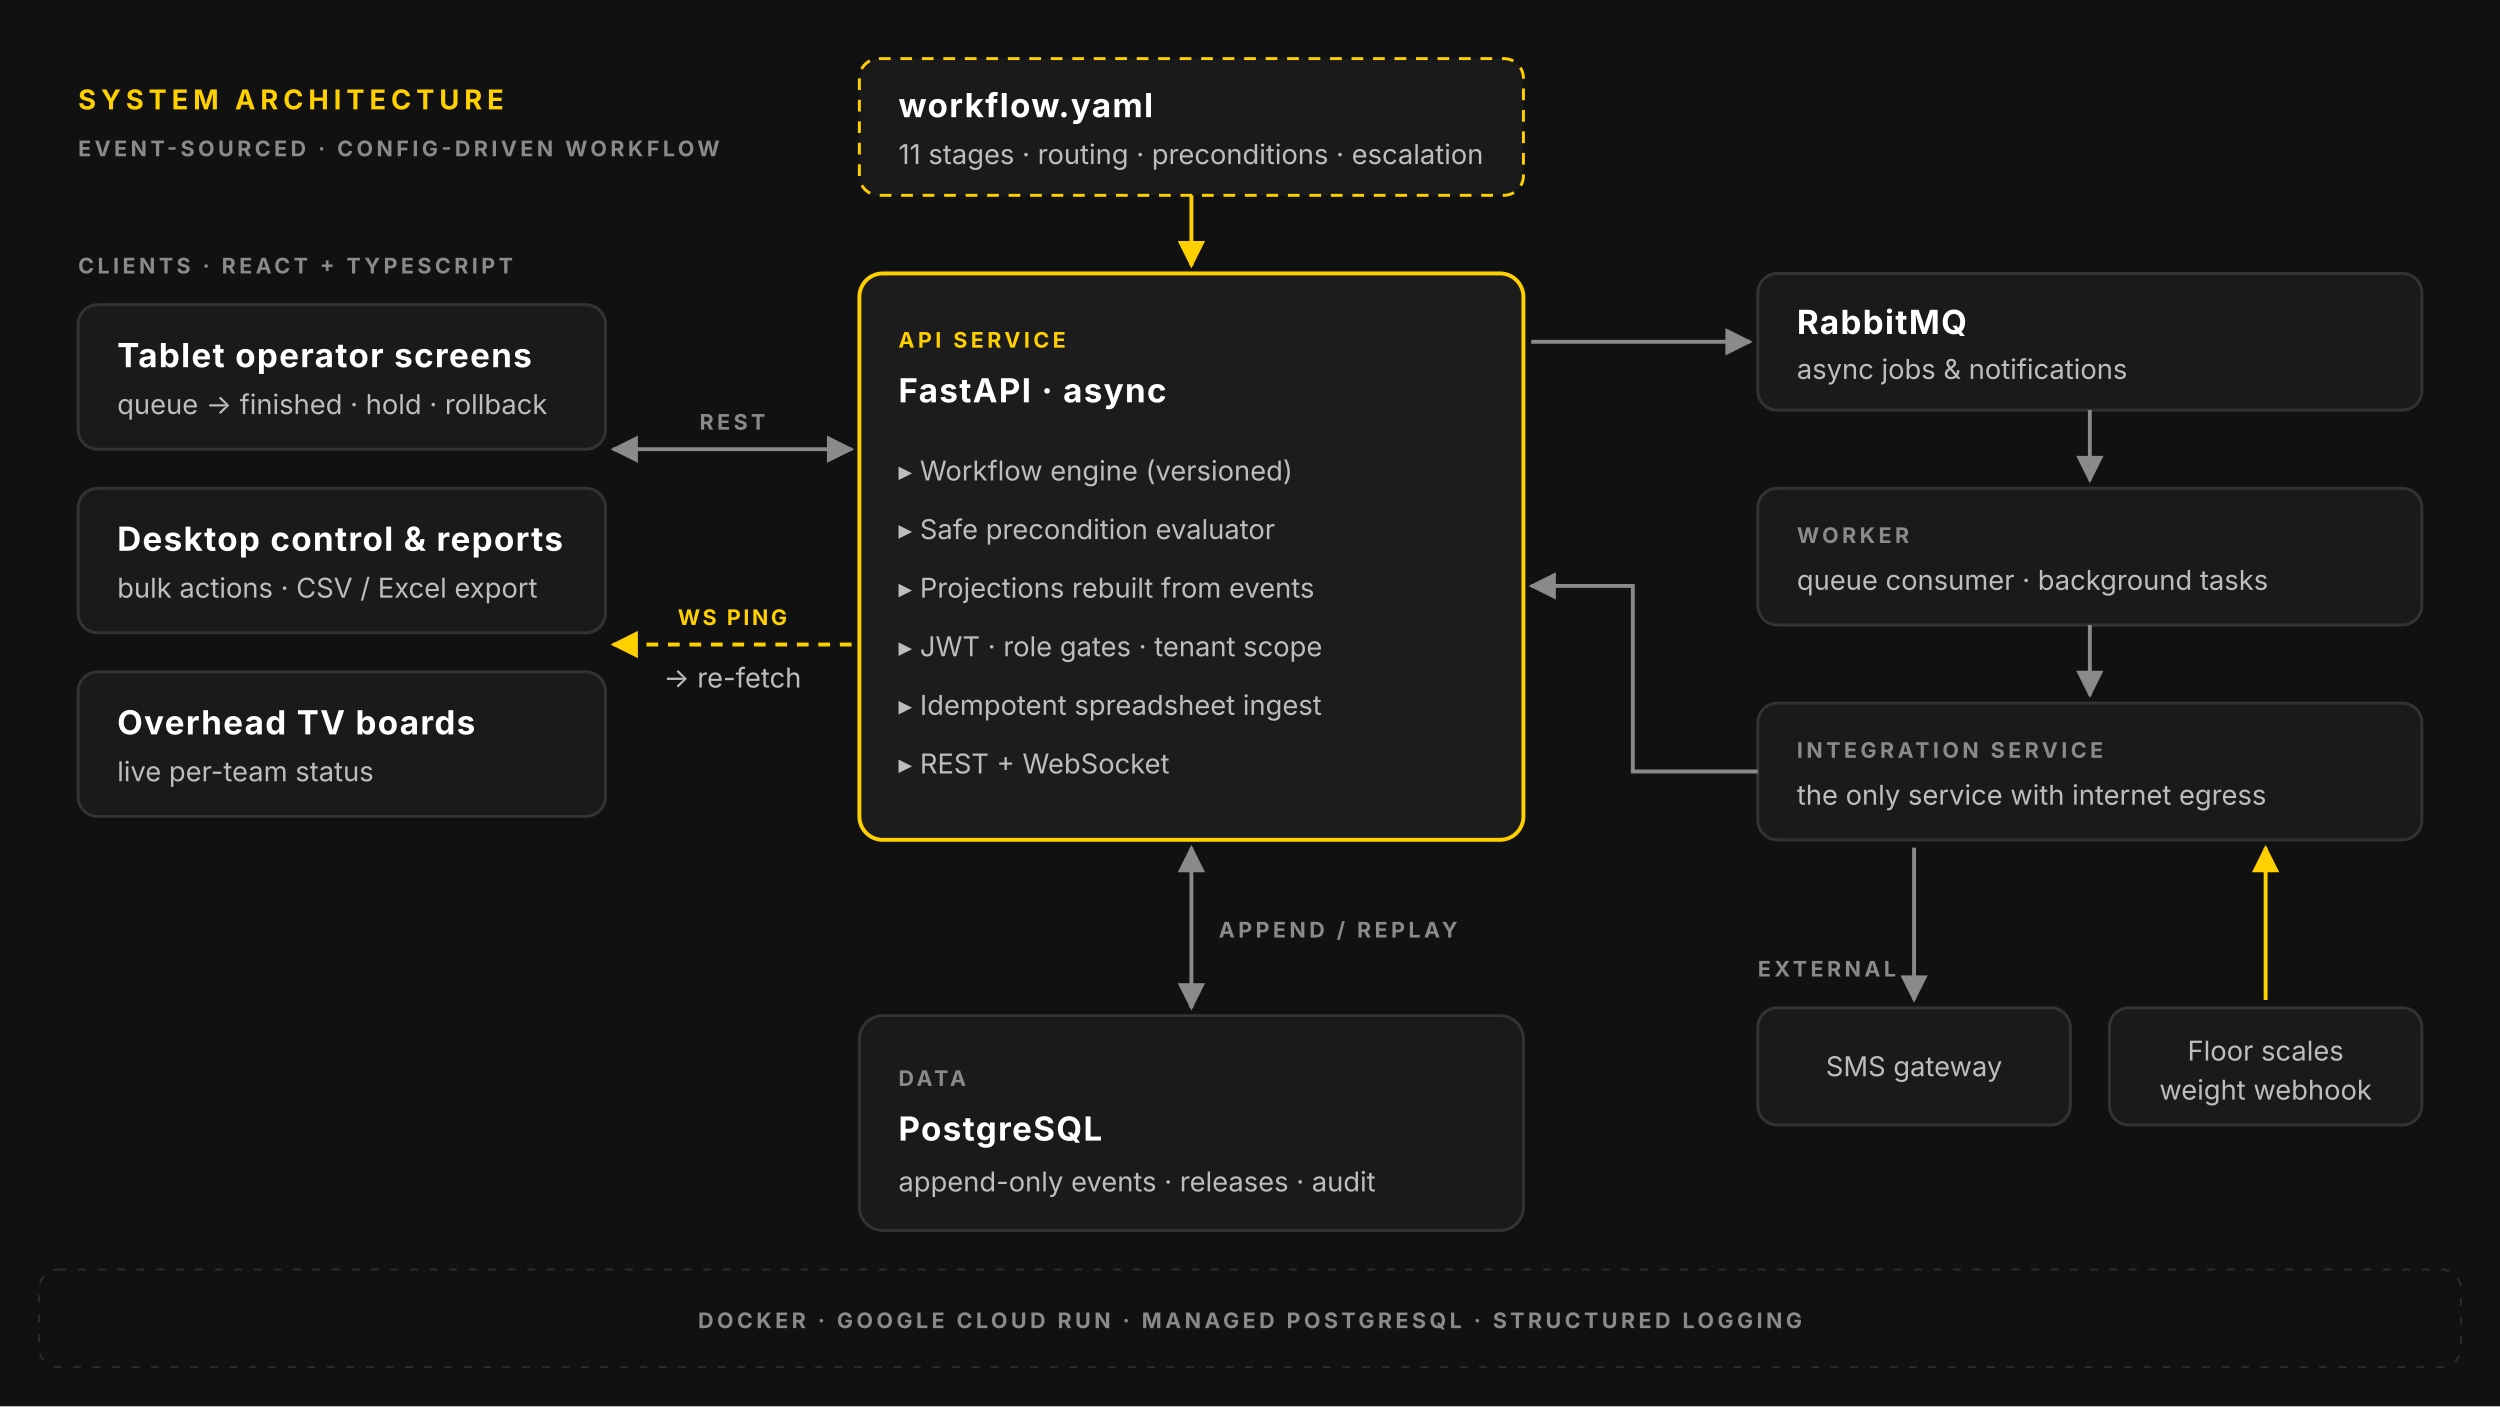
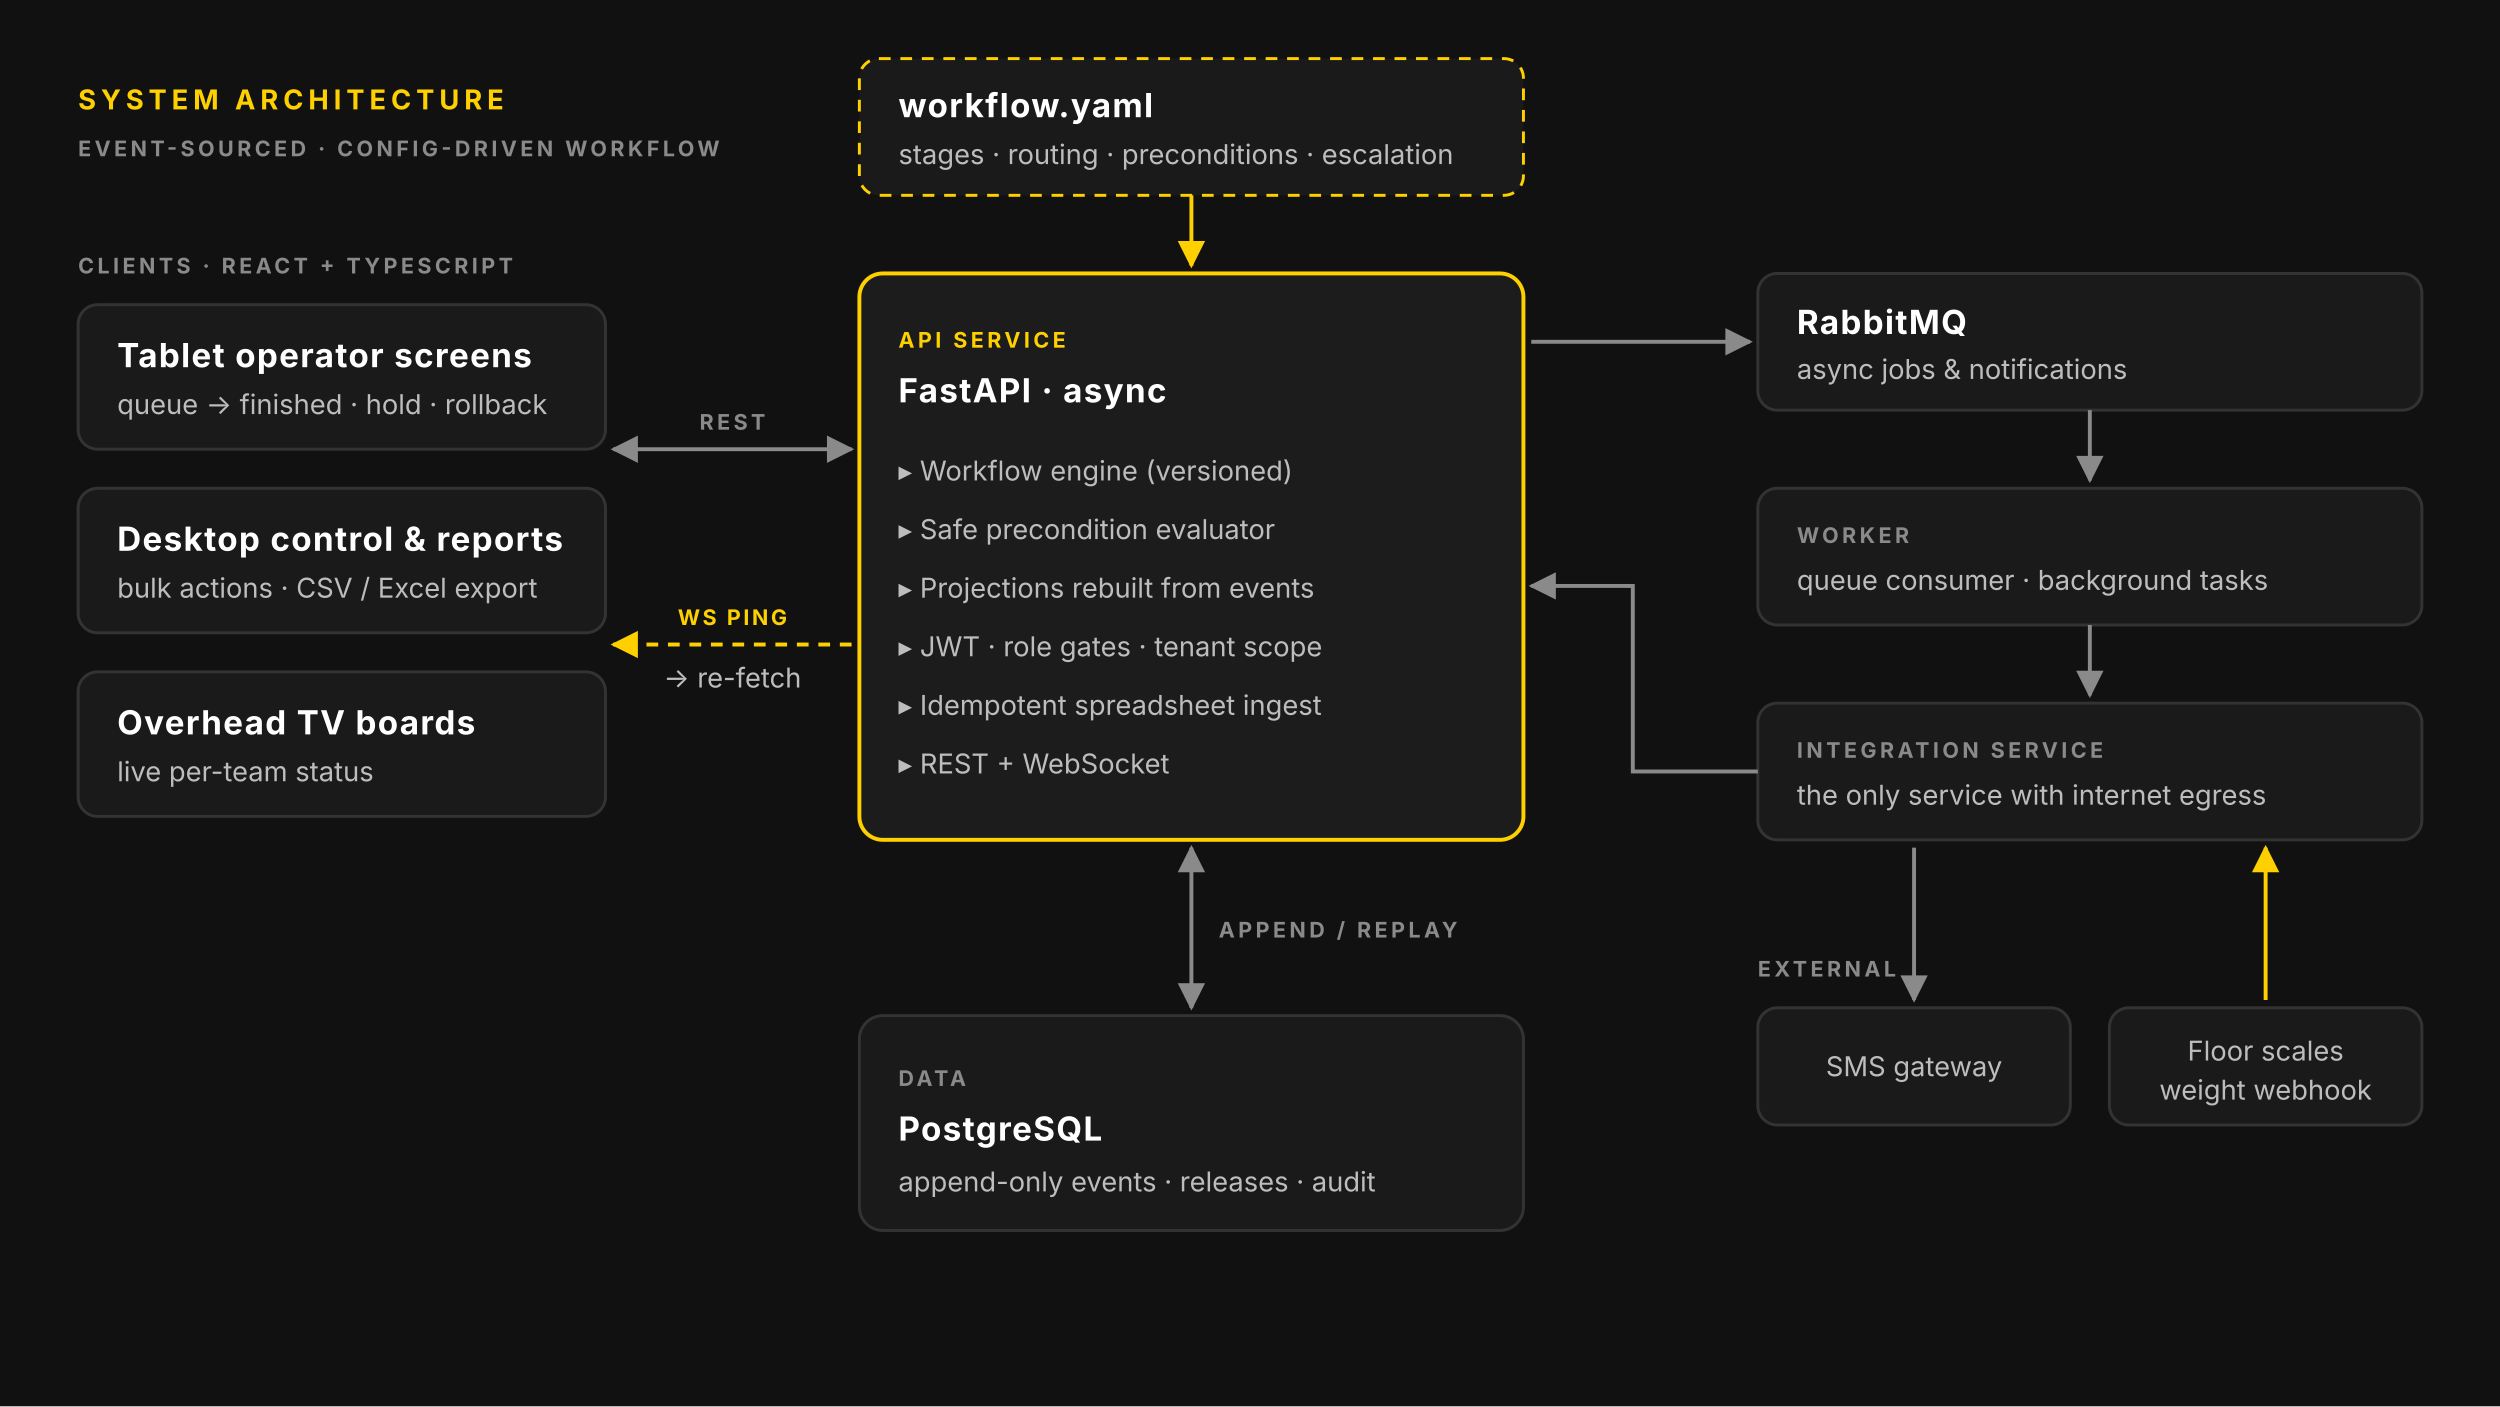
<svg xmlns="http://www.w3.org/2000/svg" viewBox="0 0 1280 720" width="1280" height="720" font-family="Inter, Helvetica, Arial, sans-serif">
  <defs>
    <marker id="a" viewBox="0 0 10 10" refX="9" refY="5" markerWidth="7" markerHeight="7" orient="auto-start-reverse">
      <path d="M0 0L10 5L0 10z" fill="#8a8a8a" />
    </marker>
    <marker id="y" viewBox="0 0 10 10" refX="9" refY="5" markerWidth="7" markerHeight="7" orient="auto-start-reverse">
      <path d="M0 0L10 5L0 10z" fill="#FFD000" />
    </marker>
    <style>
      .b{fill:#1a1a1a;stroke:#333;stroke-width:1.5}
      .h{fill:#ffffff;font-size:17px;font-weight:700;letter-spacing:.04em}
      .t{fill:#bdbdbd;font-size:14px}
      .k{fill:#8a8a8a;font-size:11px;font-weight:700;letter-spacing:.16em}
      .l{stroke:#8a8a8a;stroke-width:2;fill:none}
      .y{stroke:#FFD000;stroke-width:2;fill:none}
    </style>
  </defs>
  <rect width="1280" height="720" fill="#111111" />
  <text x="40" y="56" fill="#FFD000" font-size="14" font-weight="700" letter-spacing=".18em">SYSTEM ARCHITECTURE</text>
  <text x="40" y="80" class="k">EVENT-SOURCED · CONFIG-DRIVEN WORKFLOW</text>
  <text x="40" y="140" class="k">CLIENTS · REACT + TYPESCRIPT</text>
  <rect class="b" x="40" y="156" width="270" height="74" rx="10" />
  <text class="h" x="60" y="188">Tablet operator screens</text>
  <text class="t" x="60" y="212">queue → finished · hold · rollback</text>
  <rect class="b" x="40" y="250" width="270" height="74" rx="10" />
  <text class="h" x="60" y="282">Desktop control &amp; reports</text>
  <text class="t" x="60" y="306">bulk actions · CSV / Excel export</text>
  <rect class="b" x="40" y="344" width="270" height="74" rx="10" />
  <text class="h" x="60" y="376">Overhead TV boards</text>
  <text class="t" x="60" y="400">live per-team status</text>
  <path class="l" d="M314 230H436" marker-start="url(#a)" marker-end="url(#a)" />
  <text x="375" y="220" class="k" text-anchor="middle">REST</text>
  <path class="y" d="M436 330H314" stroke-dasharray="6 5" marker-end="url(#y)" />
  <text x="375" y="320" fill="#FFD000" font-size="11" font-weight="700" letter-spacing=".12em" text-anchor="middle">WS PING</text>
  <text x="375" y="352" class="t" font-size="12" text-anchor="middle">→ re-fetch</text>
  <rect x="440" y="30" width="340" height="70" rx="10" fill="#1a1a1a" stroke="#FFD000" stroke-width="1.5" stroke-dasharray="6 5" />
  <text class="h" x="460" y="60">workflow.yaml</text>
-   <text class="t" x="460" y="84">11 stages · routing · preconditions · escalation</text>
+   <text class="t" x="460" y="84">stages · routing · preconditions · escalation</text>
  <path class="y" d="M610 100V136" marker-end="url(#y)" />
  <rect x="440" y="140" width="340" height="290" rx="12" fill="#1c1c1c" stroke="#FFD000" stroke-width="2" />
  <text x="460" y="178" class="k" style="fill:#FFD000">API SERVICE</text>
  <text class="h" x="460" y="206" font-size="22">FastAPI · async</text>
  <g class="t">
    <text x="460" y="246">▸ Workflow engine (versioned)</text>
    <text x="460" y="276">▸ Safe precondition evaluator</text>
    <text x="460" y="306">▸ Projections rebuilt from events</text>
    <text x="460" y="336">▸ JWT · role gates · tenant scope</text>
    <text x="460" y="366">▸ Idempotent spreadsheet ingest</text>
    <text x="460" y="396">▸ REST + WebSocket</text>
  </g>
  <path class="l" d="M610 434V516" marker-start="url(#a)" marker-end="url(#a)" />
  <text x="624" y="480" class="k">APPEND / REPLAY</text>
  <rect class="b" x="440" y="520" width="340" height="110" rx="12" />
  <text x="460" y="556" class="k">DATA</text>
  <text class="h" x="460" y="584" font-size="20">PostgreSQL</text>
  <text class="t" x="460" y="610">append-only events · releases · audit</text>
  <rect class="b" x="900" y="140" width="340" height="70" rx="10" />
  <text class="h" x="920" y="171">RabbitMQ</text>
  <text class="t" x="920" y="194">async jobs &amp; notifications</text>
  <path class="l" d="M784 175H896" marker-end="url(#a)" />
  <rect class="b" x="900" y="250" width="340" height="70" rx="10" />
  <text x="920" y="278" class="k">WORKER</text>
  <text class="t" x="920" y="302">queue consumer · background tasks</text>
  <path class="l" d="M1070 210V246" marker-end="url(#a)" />
  <rect class="b" x="900" y="360" width="340" height="70" rx="10" />
  <text x="920" y="388" class="k">INTEGRATION SERVICE</text>
  <text class="t" x="920" y="412">the only service with internet egress</text>
  <path class="l" d="M1070 320V356" marker-end="url(#a)" />
  <text x="900" y="500" class="k">EXTERNAL</text>
  <rect class="b" x="900" y="516" width="160" height="60" rx="10" />
  <text class="t" x="980" y="551" text-anchor="middle">SMS gateway</text>
  <rect class="b" x="1080" y="516" width="160" height="60" rx="10" />
  <text class="t" x="1160" y="543" text-anchor="middle">Floor scales</text>
  <text class="t" x="1160" y="563" font-size="12" text-anchor="middle">weight webhook</text>
  <path class="l" d="M980 434V512" marker-end="url(#a)" />
  <path class="y" d="M1160 512V434" marker-end="url(#y)" />
  <path class="l" d="M900 395H836V300H784" marker-end="url(#a)" />
-   <rect x="20" y="650" width="1240" height="50" rx="10" fill="none" stroke="#2c2c2c" stroke-dasharray="4 6" />
-   <text x="640" y="680" class="k" text-anchor="middle">DOCKER · GOOGLE CLOUD RUN · MANAGED POSTGRESQL · STRUCTURED LOGGING</text>
</svg>
